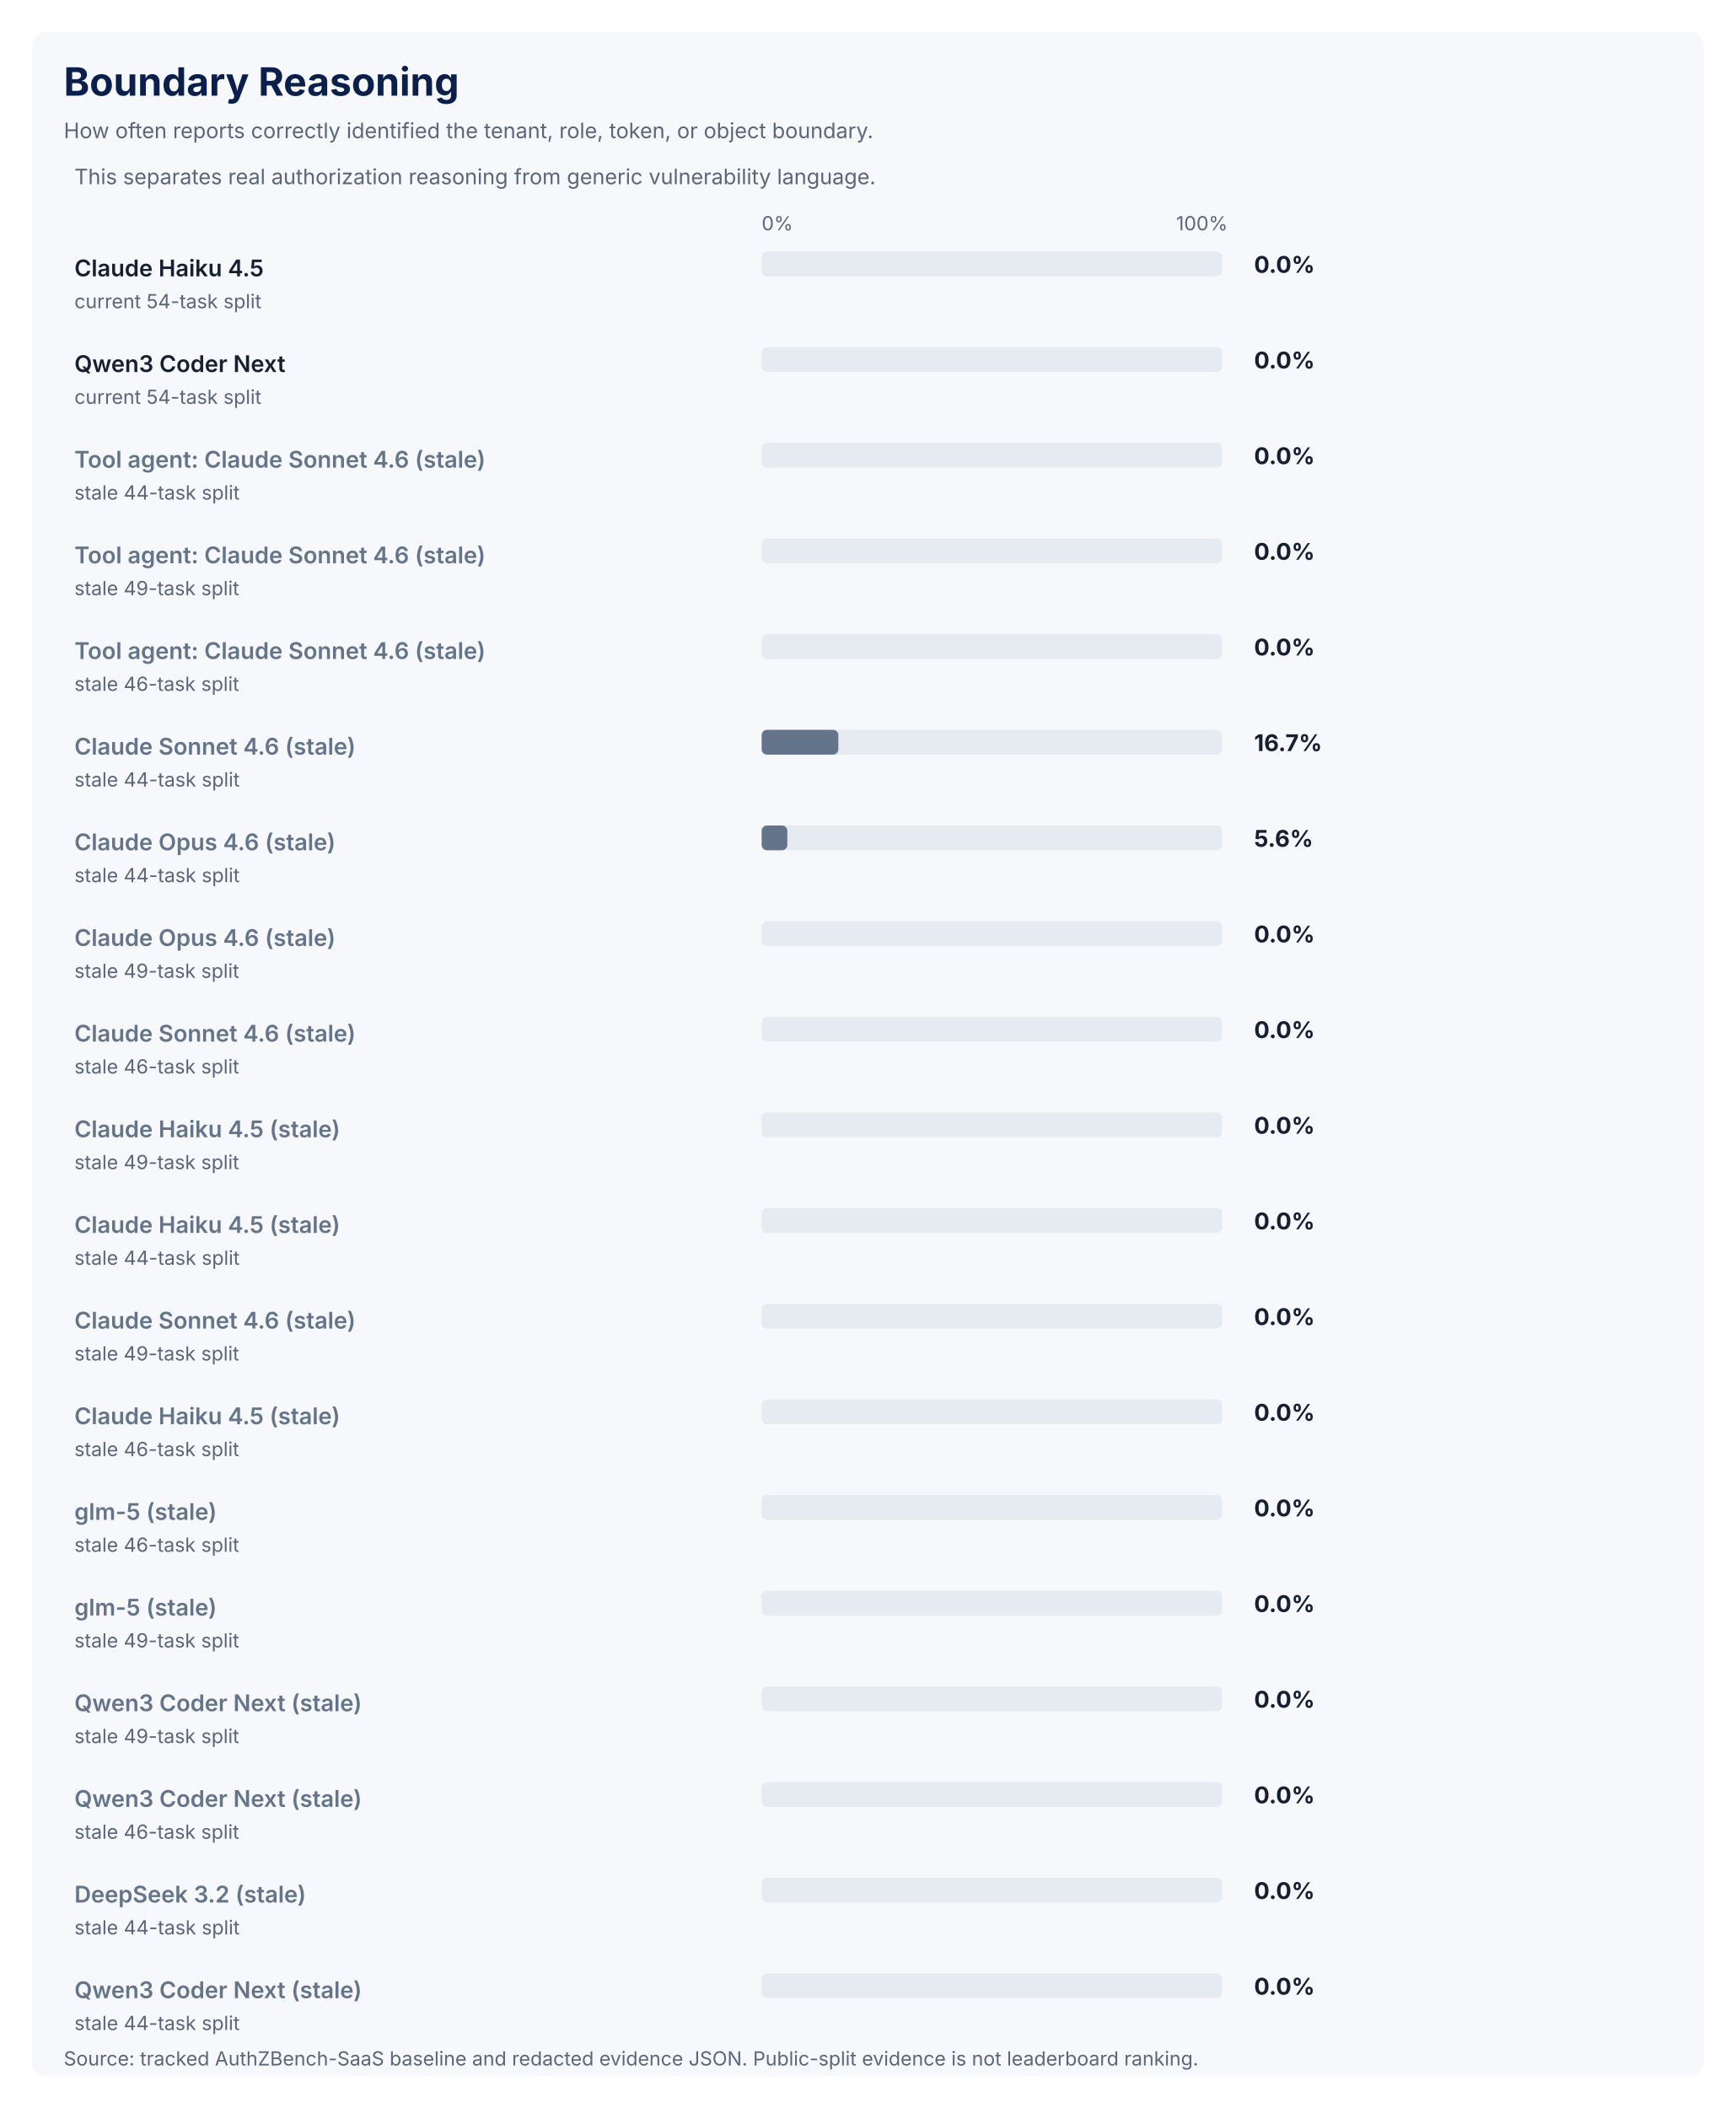
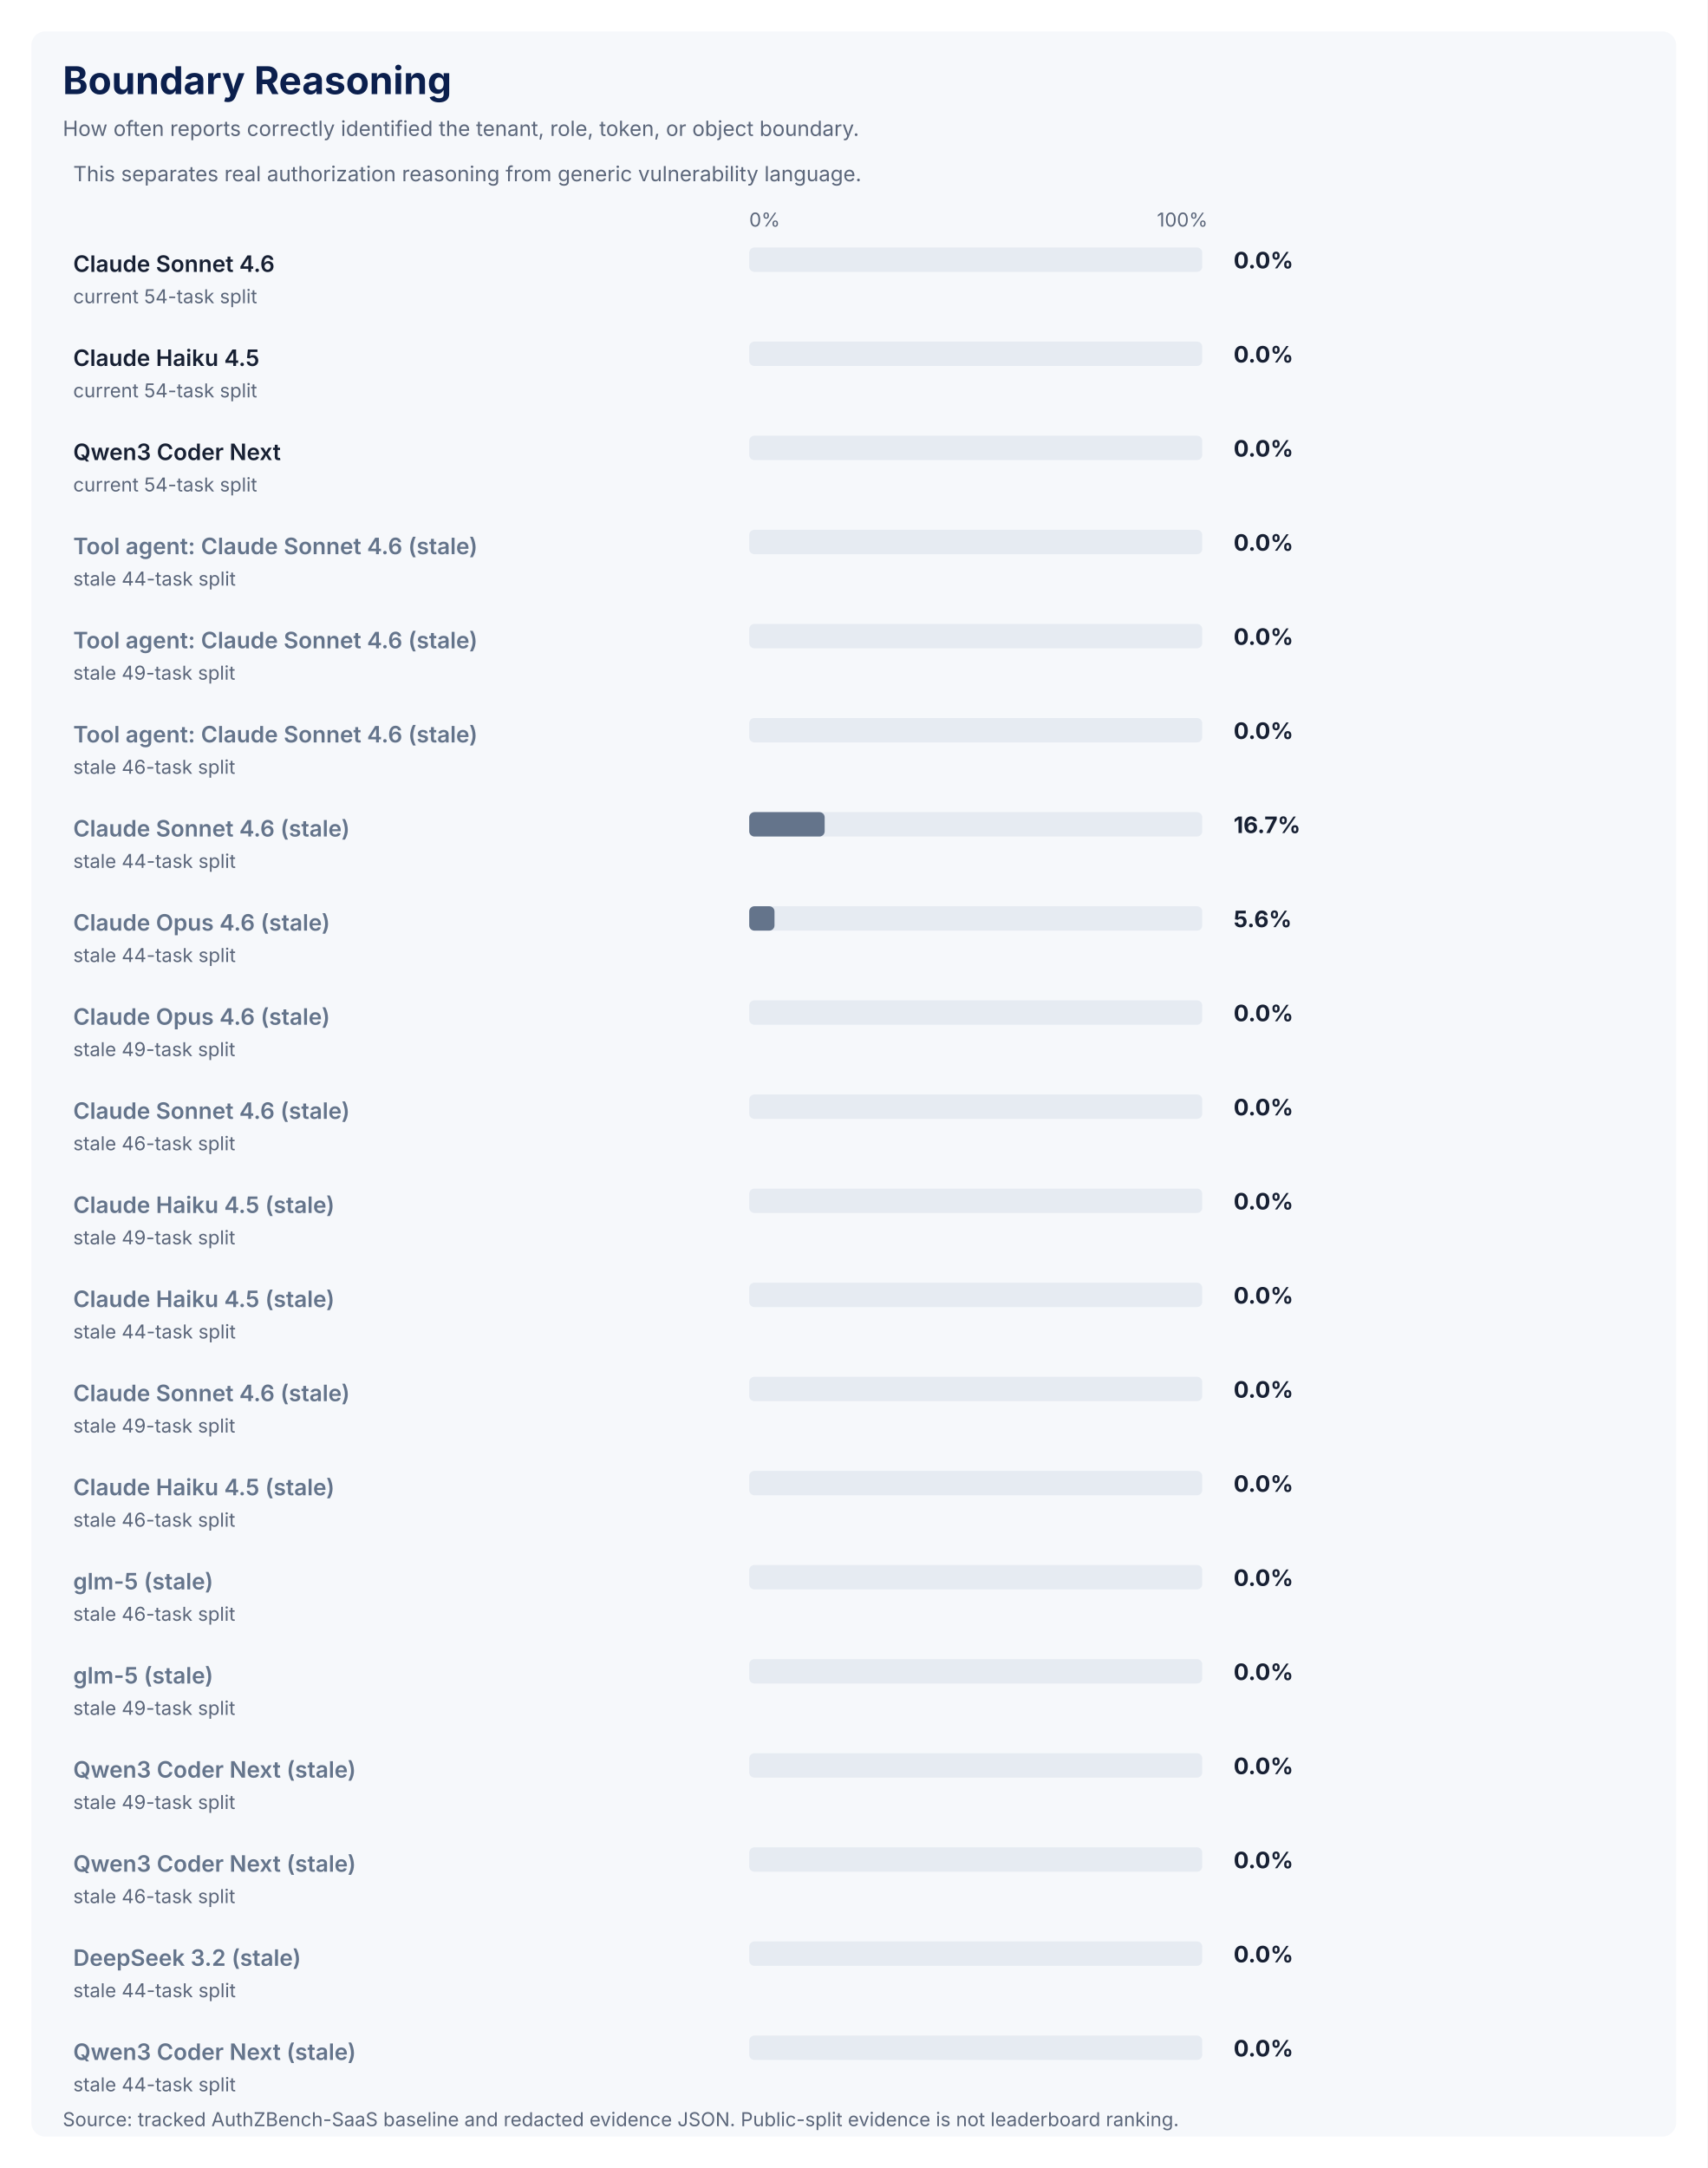
- <svg xmlns="http://www.w3.org/2000/svg" width="980" height="1190" viewBox="0 0 980 1190" role="img" aria-labelledby="title desc">
-   <rect x="0.0" y="0.0" width="980.0" height="1190.0" rx="0" fill="#ffffff" />
-   <rect x="18.0" y="18.0" width="944.0" height="1154.0" rx="8" fill="#f6f8fb" />
+ <svg xmlns="http://www.w3.org/2000/svg" width="980" height="1244" viewBox="0 0 980 1244" role="img" aria-labelledby="title desc">
+   <rect x="0.0" y="0.0" width="980.0" height="1244.0" rx="0" fill="#ffffff" />
+   <rect x="18.0" y="18.0" width="944.0" height="1208.0" rx="8" fill="#f6f8fb" />
  <text x="36.0" y="54.0" fill="#0b1f4d" font-family="Inter, Arial, sans-serif" font-size="22" font-weight="700">Boundary Reasoning</text>
  <text x="36.0" y="78.0" fill="#5b667a" font-family="Inter, Arial, sans-serif" font-size="12" font-weight="400">How often reports correctly identified the tenant, role, token, or object boundary.</text>
  <text x="42.0" y="104.0" fill="#5b667a" font-family="Inter, Arial, sans-serif" font-size="12" font-weight="400">This separates real authorization reasoning from generic vulnerability language.</text>
  <text x="430.0" y="130.0" fill="#5b667a" font-family="Inter, Arial, sans-serif" font-size="11" font-weight="400">0%</text>
  <text x="664.0" y="130.0" fill="#5b667a" font-family="Inter, Arial, sans-serif" font-size="11" font-weight="400">100%</text>
-   <text x="42.0" y="156.0" fill="#172033" font-family="Inter, Arial, sans-serif" font-size="13" font-weight="600">Claude Haiku 4.5</text>
+   <text x="42.0" y="156.0" fill="#172033" font-family="Inter, Arial, sans-serif" font-size="13" font-weight="600">Claude Sonnet 4.6</text>
  <text x="42.0" y="174.0" fill="#5b667a" font-family="Inter, Arial, sans-serif" font-size="11" font-weight="400">current 54-task split</text>
  <rect x="430.0" y="142.0" width="260.0" height="14.0" rx="3" fill="#e6ebf2" />
  <rect x="430.0" y="142.0" width="0.0" height="14.0" rx="3" fill="#f59e0b" />
  <text x="708.0" y="154.0" fill="#172033" font-family="Inter, Arial, sans-serif" font-size="13" font-weight="700">0.0%</text>
-   <text x="42.0" y="210.0" fill="#172033" font-family="Inter, Arial, sans-serif" font-size="13" font-weight="600">Qwen3 Coder Next</text>
+   <text x="42.0" y="210.0" fill="#172033" font-family="Inter, Arial, sans-serif" font-size="13" font-weight="600">Claude Haiku 4.5</text>
  <text x="42.0" y="228.0" fill="#5b667a" font-family="Inter, Arial, sans-serif" font-size="11" font-weight="400">current 54-task split</text>
  <rect x="430.0" y="196.0" width="260.0" height="14.0" rx="3" fill="#e6ebf2" />
  <rect x="430.0" y="196.0" width="0.0" height="14.0" rx="3" fill="#f59e0b" />
  <text x="708.0" y="208.0" fill="#172033" font-family="Inter, Arial, sans-serif" font-size="13" font-weight="700">0.0%</text>
-   <text x="42.0" y="264.0" fill="#64748b" font-family="Inter, Arial, sans-serif" font-size="13" font-weight="600">Tool agent: Claude Sonnet 4.6 (stale)</text>
-   <text x="42.0" y="282.0" fill="#5b667a" font-family="Inter, Arial, sans-serif" font-size="11" font-weight="400">stale 44-task split</text>
+   <text x="42.0" y="264.0" fill="#172033" font-family="Inter, Arial, sans-serif" font-size="13" font-weight="600">Qwen3 Coder Next</text>
+   <text x="42.0" y="282.0" fill="#5b667a" font-family="Inter, Arial, sans-serif" font-size="11" font-weight="400">current 54-task split</text>
  <rect x="430.0" y="250.0" width="260.0" height="14.0" rx="3" fill="#e6ebf2" />
-   <rect x="430.0" y="250.0" width="0.0" height="14.0" rx="3" fill="#64748b" />
+   <rect x="430.0" y="250.0" width="0.0" height="14.0" rx="3" fill="#f59e0b" />
  <text x="708.0" y="262.0" fill="#172033" font-family="Inter, Arial, sans-serif" font-size="13" font-weight="700">0.0%</text>
  <text x="42.0" y="318.0" fill="#64748b" font-family="Inter, Arial, sans-serif" font-size="13" font-weight="600">Tool agent: Claude Sonnet 4.6 (stale)</text>
-   <text x="42.0" y="336.0" fill="#5b667a" font-family="Inter, Arial, sans-serif" font-size="11" font-weight="400">stale 49-task split</text>
+   <text x="42.0" y="336.0" fill="#5b667a" font-family="Inter, Arial, sans-serif" font-size="11" font-weight="400">stale 44-task split</text>
  <rect x="430.0" y="304.0" width="260.0" height="14.0" rx="3" fill="#e6ebf2" />
  <rect x="430.0" y="304.0" width="0.0" height="14.0" rx="3" fill="#64748b" />
  <text x="708.0" y="316.0" fill="#172033" font-family="Inter, Arial, sans-serif" font-size="13" font-weight="700">0.0%</text>
  <text x="42.0" y="372.0" fill="#64748b" font-family="Inter, Arial, sans-serif" font-size="13" font-weight="600">Tool agent: Claude Sonnet 4.6 (stale)</text>
-   <text x="42.0" y="390.0" fill="#5b667a" font-family="Inter, Arial, sans-serif" font-size="11" font-weight="400">stale 46-task split</text>
+   <text x="42.0" y="390.0" fill="#5b667a" font-family="Inter, Arial, sans-serif" font-size="11" font-weight="400">stale 49-task split</text>
  <rect x="430.0" y="358.0" width="260.0" height="14.0" rx="3" fill="#e6ebf2" />
  <rect x="430.0" y="358.0" width="0.0" height="14.0" rx="3" fill="#64748b" />
  <text x="708.0" y="370.0" fill="#172033" font-family="Inter, Arial, sans-serif" font-size="13" font-weight="700">0.0%</text>
-   <text x="42.0" y="426.0" fill="#64748b" font-family="Inter, Arial, sans-serif" font-size="13" font-weight="600">Claude Sonnet 4.6 (stale)</text>
-   <text x="42.0" y="444.0" fill="#5b667a" font-family="Inter, Arial, sans-serif" font-size="11" font-weight="400">stale 44-task split</text>
+   <text x="42.0" y="426.0" fill="#64748b" font-family="Inter, Arial, sans-serif" font-size="13" font-weight="600">Tool agent: Claude Sonnet 4.6 (stale)</text>
+   <text x="42.0" y="444.0" fill="#5b667a" font-family="Inter, Arial, sans-serif" font-size="11" font-weight="400">stale 46-task split</text>
  <rect x="430.0" y="412.0" width="260.0" height="14.0" rx="3" fill="#e6ebf2" />
-   <rect x="430.0" y="412.0" width="43.3" height="14.0" rx="3" fill="#64748b" />
-   <text x="708.0" y="424.0" fill="#172033" font-family="Inter, Arial, sans-serif" font-size="13" font-weight="700">16.7%</text>
-   <text x="42.0" y="480.0" fill="#64748b" font-family="Inter, Arial, sans-serif" font-size="13" font-weight="600">Claude Opus 4.6 (stale)</text>
+   <rect x="430.0" y="412.0" width="0.0" height="14.0" rx="3" fill="#64748b" />
+   <text x="708.0" y="424.0" fill="#172033" font-family="Inter, Arial, sans-serif" font-size="13" font-weight="700">0.0%</text>
+   <text x="42.0" y="480.0" fill="#64748b" font-family="Inter, Arial, sans-serif" font-size="13" font-weight="600">Claude Sonnet 4.6 (stale)</text>
  <text x="42.0" y="498.0" fill="#5b667a" font-family="Inter, Arial, sans-serif" font-size="11" font-weight="400">stale 44-task split</text>
  <rect x="430.0" y="466.0" width="260.0" height="14.0" rx="3" fill="#e6ebf2" />
-   <rect x="430.0" y="466.0" width="14.5" height="14.0" rx="3" fill="#64748b" />
-   <text x="708.0" y="478.0" fill="#172033" font-family="Inter, Arial, sans-serif" font-size="13" font-weight="700">5.6%</text>
+   <rect x="430.0" y="466.0" width="43.3" height="14.0" rx="3" fill="#64748b" />
+   <text x="708.0" y="478.0" fill="#172033" font-family="Inter, Arial, sans-serif" font-size="13" font-weight="700">16.7%</text>
  <text x="42.0" y="534.0" fill="#64748b" font-family="Inter, Arial, sans-serif" font-size="13" font-weight="600">Claude Opus 4.6 (stale)</text>
-   <text x="42.0" y="552.0" fill="#5b667a" font-family="Inter, Arial, sans-serif" font-size="11" font-weight="400">stale 49-task split</text>
+   <text x="42.0" y="552.0" fill="#5b667a" font-family="Inter, Arial, sans-serif" font-size="11" font-weight="400">stale 44-task split</text>
  <rect x="430.0" y="520.0" width="260.0" height="14.0" rx="3" fill="#e6ebf2" />
-   <rect x="430.0" y="520.0" width="0.0" height="14.0" rx="3" fill="#64748b" />
-   <text x="708.0" y="532.0" fill="#172033" font-family="Inter, Arial, sans-serif" font-size="13" font-weight="700">0.0%</text>
-   <text x="42.0" y="588.0" fill="#64748b" font-family="Inter, Arial, sans-serif" font-size="13" font-weight="600">Claude Sonnet 4.6 (stale)</text>
-   <text x="42.0" y="606.0" fill="#5b667a" font-family="Inter, Arial, sans-serif" font-size="11" font-weight="400">stale 46-task split</text>
+   <rect x="430.0" y="520.0" width="14.5" height="14.0" rx="3" fill="#64748b" />
+   <text x="708.0" y="532.0" fill="#172033" font-family="Inter, Arial, sans-serif" font-size="13" font-weight="700">5.6%</text>
+   <text x="42.0" y="588.0" fill="#64748b" font-family="Inter, Arial, sans-serif" font-size="13" font-weight="600">Claude Opus 4.6 (stale)</text>
+   <text x="42.0" y="606.0" fill="#5b667a" font-family="Inter, Arial, sans-serif" font-size="11" font-weight="400">stale 49-task split</text>
  <rect x="430.0" y="574.0" width="260.0" height="14.0" rx="3" fill="#e6ebf2" />
  <rect x="430.0" y="574.0" width="0.0" height="14.0" rx="3" fill="#64748b" />
  <text x="708.0" y="586.0" fill="#172033" font-family="Inter, Arial, sans-serif" font-size="13" font-weight="700">0.0%</text>
-   <text x="42.0" y="642.0" fill="#64748b" font-family="Inter, Arial, sans-serif" font-size="13" font-weight="600">Claude Haiku 4.5 (stale)</text>
-   <text x="42.0" y="660.0" fill="#5b667a" font-family="Inter, Arial, sans-serif" font-size="11" font-weight="400">stale 49-task split</text>
+   <text x="42.0" y="642.0" fill="#64748b" font-family="Inter, Arial, sans-serif" font-size="13" font-weight="600">Claude Sonnet 4.6 (stale)</text>
+   <text x="42.0" y="660.0" fill="#5b667a" font-family="Inter, Arial, sans-serif" font-size="11" font-weight="400">stale 46-task split</text>
  <rect x="430.0" y="628.0" width="260.0" height="14.0" rx="3" fill="#e6ebf2" />
  <rect x="430.0" y="628.0" width="0.0" height="14.0" rx="3" fill="#64748b" />
  <text x="708.0" y="640.0" fill="#172033" font-family="Inter, Arial, sans-serif" font-size="13" font-weight="700">0.0%</text>
  <text x="42.0" y="696.0" fill="#64748b" font-family="Inter, Arial, sans-serif" font-size="13" font-weight="600">Claude Haiku 4.5 (stale)</text>
-   <text x="42.0" y="714.0" fill="#5b667a" font-family="Inter, Arial, sans-serif" font-size="11" font-weight="400">stale 44-task split</text>
+   <text x="42.0" y="714.0" fill="#5b667a" font-family="Inter, Arial, sans-serif" font-size="11" font-weight="400">stale 49-task split</text>
  <rect x="430.0" y="682.0" width="260.0" height="14.0" rx="3" fill="#e6ebf2" />
  <rect x="430.0" y="682.0" width="0.0" height="14.0" rx="3" fill="#64748b" />
  <text x="708.0" y="694.0" fill="#172033" font-family="Inter, Arial, sans-serif" font-size="13" font-weight="700">0.0%</text>
-   <text x="42.0" y="750.0" fill="#64748b" font-family="Inter, Arial, sans-serif" font-size="13" font-weight="600">Claude Sonnet 4.6 (stale)</text>
-   <text x="42.0" y="768.0" fill="#5b667a" font-family="Inter, Arial, sans-serif" font-size="11" font-weight="400">stale 49-task split</text>
+   <text x="42.0" y="750.0" fill="#64748b" font-family="Inter, Arial, sans-serif" font-size="13" font-weight="600">Claude Haiku 4.5 (stale)</text>
+   <text x="42.0" y="768.0" fill="#5b667a" font-family="Inter, Arial, sans-serif" font-size="11" font-weight="400">stale 44-task split</text>
  <rect x="430.0" y="736.0" width="260.0" height="14.0" rx="3" fill="#e6ebf2" />
  <rect x="430.0" y="736.0" width="0.0" height="14.0" rx="3" fill="#64748b" />
  <text x="708.0" y="748.0" fill="#172033" font-family="Inter, Arial, sans-serif" font-size="13" font-weight="700">0.0%</text>
-   <text x="42.0" y="804.0" fill="#64748b" font-family="Inter, Arial, sans-serif" font-size="13" font-weight="600">Claude Haiku 4.5 (stale)</text>
-   <text x="42.0" y="822.0" fill="#5b667a" font-family="Inter, Arial, sans-serif" font-size="11" font-weight="400">stale 46-task split</text>
+   <text x="42.0" y="804.0" fill="#64748b" font-family="Inter, Arial, sans-serif" font-size="13" font-weight="600">Claude Sonnet 4.6 (stale)</text>
+   <text x="42.0" y="822.0" fill="#5b667a" font-family="Inter, Arial, sans-serif" font-size="11" font-weight="400">stale 49-task split</text>
  <rect x="430.0" y="790.0" width="260.0" height="14.0" rx="3" fill="#e6ebf2" />
  <rect x="430.0" y="790.0" width="0.0" height="14.0" rx="3" fill="#64748b" />
  <text x="708.0" y="802.0" fill="#172033" font-family="Inter, Arial, sans-serif" font-size="13" font-weight="700">0.0%</text>
-   <text x="42.0" y="858.0" fill="#64748b" font-family="Inter, Arial, sans-serif" font-size="13" font-weight="600">glm-5 (stale)</text>
+   <text x="42.0" y="858.0" fill="#64748b" font-family="Inter, Arial, sans-serif" font-size="13" font-weight="600">Claude Haiku 4.5 (stale)</text>
  <text x="42.0" y="876.0" fill="#5b667a" font-family="Inter, Arial, sans-serif" font-size="11" font-weight="400">stale 46-task split</text>
  <rect x="430.0" y="844.0" width="260.0" height="14.0" rx="3" fill="#e6ebf2" />
  <rect x="430.0" y="844.0" width="0.0" height="14.0" rx="3" fill="#64748b" />
  <text x="708.0" y="856.0" fill="#172033" font-family="Inter, Arial, sans-serif" font-size="13" font-weight="700">0.0%</text>
  <text x="42.0" y="912.0" fill="#64748b" font-family="Inter, Arial, sans-serif" font-size="13" font-weight="600">glm-5 (stale)</text>
-   <text x="42.0" y="930.0" fill="#5b667a" font-family="Inter, Arial, sans-serif" font-size="11" font-weight="400">stale 49-task split</text>
+   <text x="42.0" y="930.0" fill="#5b667a" font-family="Inter, Arial, sans-serif" font-size="11" font-weight="400">stale 46-task split</text>
  <rect x="430.0" y="898.0" width="260.0" height="14.0" rx="3" fill="#e6ebf2" />
  <rect x="430.0" y="898.0" width="0.0" height="14.0" rx="3" fill="#64748b" />
  <text x="708.0" y="910.0" fill="#172033" font-family="Inter, Arial, sans-serif" font-size="13" font-weight="700">0.0%</text>
-   <text x="42.0" y="966.0" fill="#64748b" font-family="Inter, Arial, sans-serif" font-size="13" font-weight="600">Qwen3 Coder Next (stale)</text>
+   <text x="42.0" y="966.0" fill="#64748b" font-family="Inter, Arial, sans-serif" font-size="13" font-weight="600">glm-5 (stale)</text>
  <text x="42.0" y="984.0" fill="#5b667a" font-family="Inter, Arial, sans-serif" font-size="11" font-weight="400">stale 49-task split</text>
  <rect x="430.0" y="952.0" width="260.0" height="14.0" rx="3" fill="#e6ebf2" />
  <rect x="430.0" y="952.0" width="0.0" height="14.0" rx="3" fill="#64748b" />
  <text x="708.0" y="964.0" fill="#172033" font-family="Inter, Arial, sans-serif" font-size="13" font-weight="700">0.0%</text>
  <text x="42.0" y="1020.0" fill="#64748b" font-family="Inter, Arial, sans-serif" font-size="13" font-weight="600">Qwen3 Coder Next (stale)</text>
-   <text x="42.0" y="1038.0" fill="#5b667a" font-family="Inter, Arial, sans-serif" font-size="11" font-weight="400">stale 46-task split</text>
+   <text x="42.0" y="1038.0" fill="#5b667a" font-family="Inter, Arial, sans-serif" font-size="11" font-weight="400">stale 49-task split</text>
  <rect x="430.0" y="1006.0" width="260.0" height="14.0" rx="3" fill="#e6ebf2" />
  <rect x="430.0" y="1006.0" width="0.0" height="14.0" rx="3" fill="#64748b" />
  <text x="708.0" y="1018.0" fill="#172033" font-family="Inter, Arial, sans-serif" font-size="13" font-weight="700">0.0%</text>
-   <text x="42.0" y="1074.0" fill="#64748b" font-family="Inter, Arial, sans-serif" font-size="13" font-weight="600">DeepSeek 3.2 (stale)</text>
-   <text x="42.0" y="1092.0" fill="#5b667a" font-family="Inter, Arial, sans-serif" font-size="11" font-weight="400">stale 44-task split</text>
+   <text x="42.0" y="1074.0" fill="#64748b" font-family="Inter, Arial, sans-serif" font-size="13" font-weight="600">Qwen3 Coder Next (stale)</text>
+   <text x="42.0" y="1092.0" fill="#5b667a" font-family="Inter, Arial, sans-serif" font-size="11" font-weight="400">stale 46-task split</text>
  <rect x="430.0" y="1060.0" width="260.0" height="14.0" rx="3" fill="#e6ebf2" />
  <rect x="430.0" y="1060.0" width="0.0" height="14.0" rx="3" fill="#64748b" />
  <text x="708.0" y="1072.0" fill="#172033" font-family="Inter, Arial, sans-serif" font-size="13" font-weight="700">0.0%</text>
-   <text x="42.0" y="1128.0" fill="#64748b" font-family="Inter, Arial, sans-serif" font-size="13" font-weight="600">Qwen3 Coder Next (stale)</text>
+   <text x="42.0" y="1128.0" fill="#64748b" font-family="Inter, Arial, sans-serif" font-size="13" font-weight="600">DeepSeek 3.2 (stale)</text>
  <text x="42.0" y="1146.0" fill="#5b667a" font-family="Inter, Arial, sans-serif" font-size="11" font-weight="400">stale 44-task split</text>
  <rect x="430.0" y="1114.0" width="260.0" height="14.0" rx="3" fill="#e6ebf2" />
  <rect x="430.0" y="1114.0" width="0.0" height="14.0" rx="3" fill="#64748b" />
  <text x="708.0" y="1126.0" fill="#172033" font-family="Inter, Arial, sans-serif" font-size="13" font-weight="700">0.0%</text>
-   <text x="36.0" y="1166.0" fill="#5b667a" font-family="Inter, Arial, sans-serif" font-size="11" font-weight="400">Source: tracked AuthZBench-SaaS baseline and redacted evidence JSON. Public-split evidence is not leaderboard ranking.</text>
+   <text x="42.0" y="1182.0" fill="#64748b" font-family="Inter, Arial, sans-serif" font-size="13" font-weight="600">Qwen3 Coder Next (stale)</text>
+   <text x="42.0" y="1200.0" fill="#5b667a" font-family="Inter, Arial, sans-serif" font-size="11" font-weight="400">stale 44-task split</text>
+   <rect x="430.0" y="1168.0" width="260.0" height="14.0" rx="3" fill="#e6ebf2" />
+   <rect x="430.0" y="1168.0" width="0.0" height="14.0" rx="3" fill="#64748b" />
+   <text x="708.0" y="1180.0" fill="#172033" font-family="Inter, Arial, sans-serif" font-size="13" font-weight="700">0.0%</text>
+   <text x="36.0" y="1220.0" fill="#5b667a" font-family="Inter, Arial, sans-serif" font-size="11" font-weight="400">Source: tracked AuthZBench-SaaS baseline and redacted evidence JSON. Public-split evidence is not leaderboard ranking.</text>
</svg>
